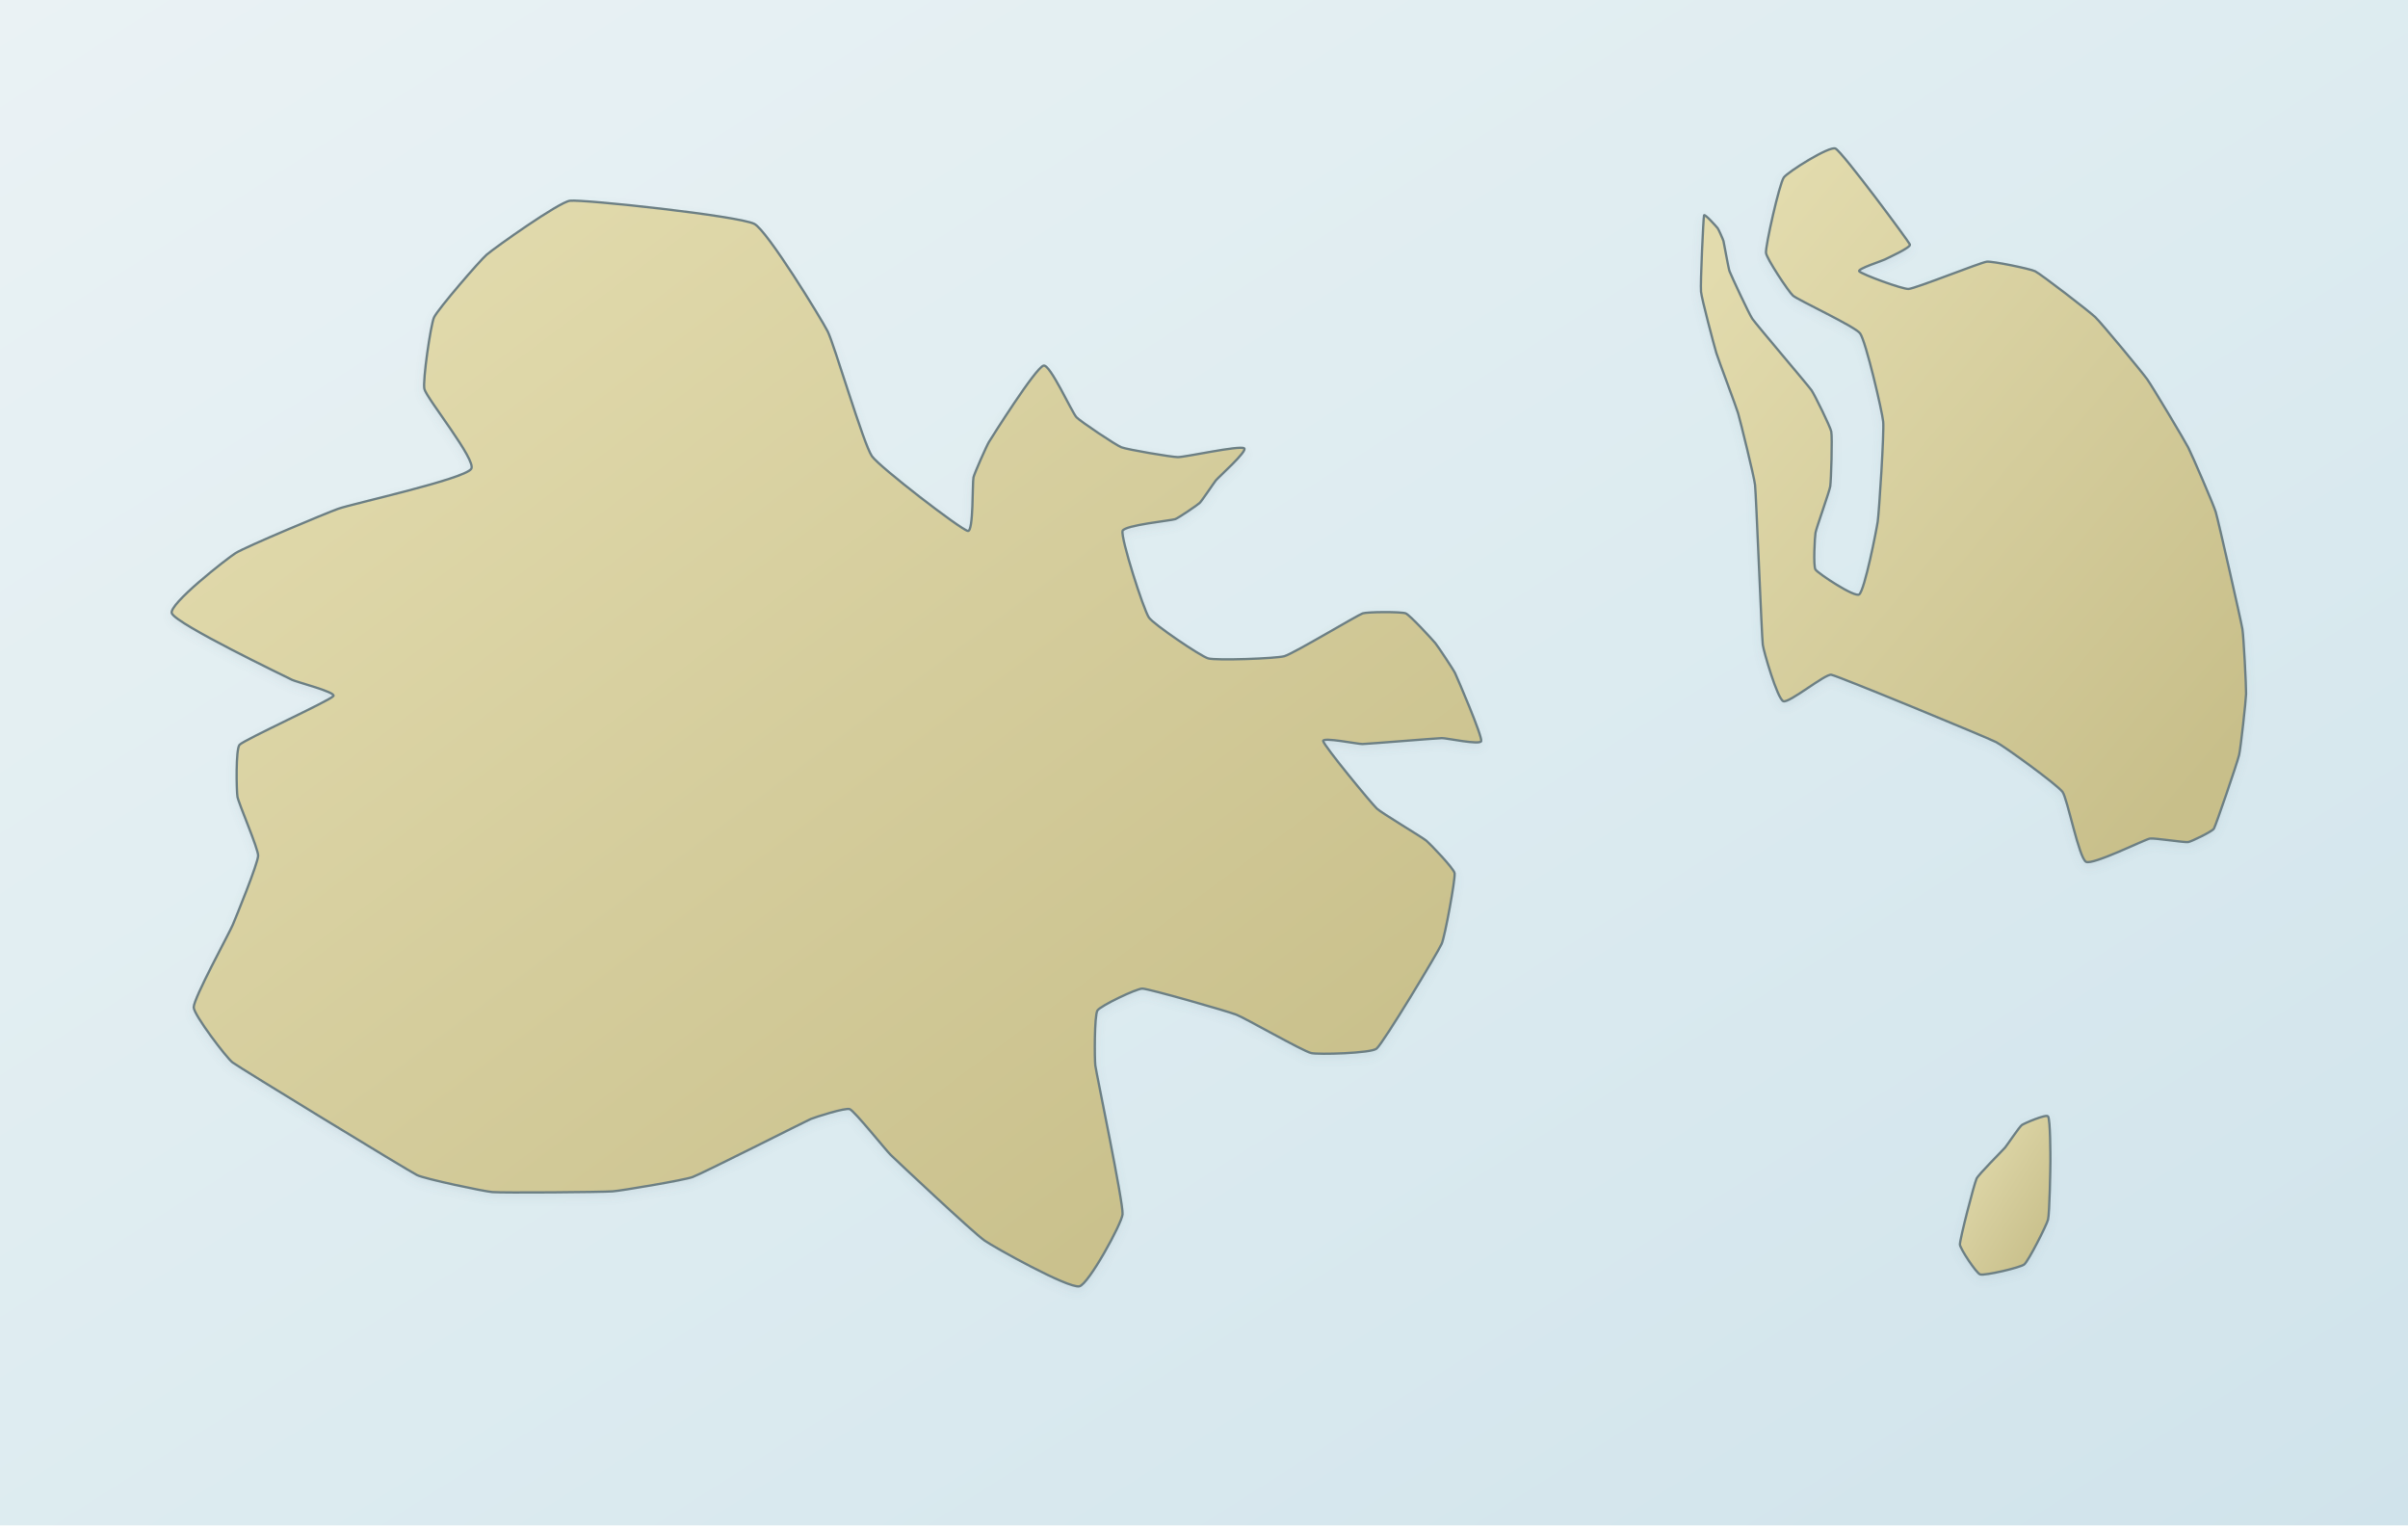
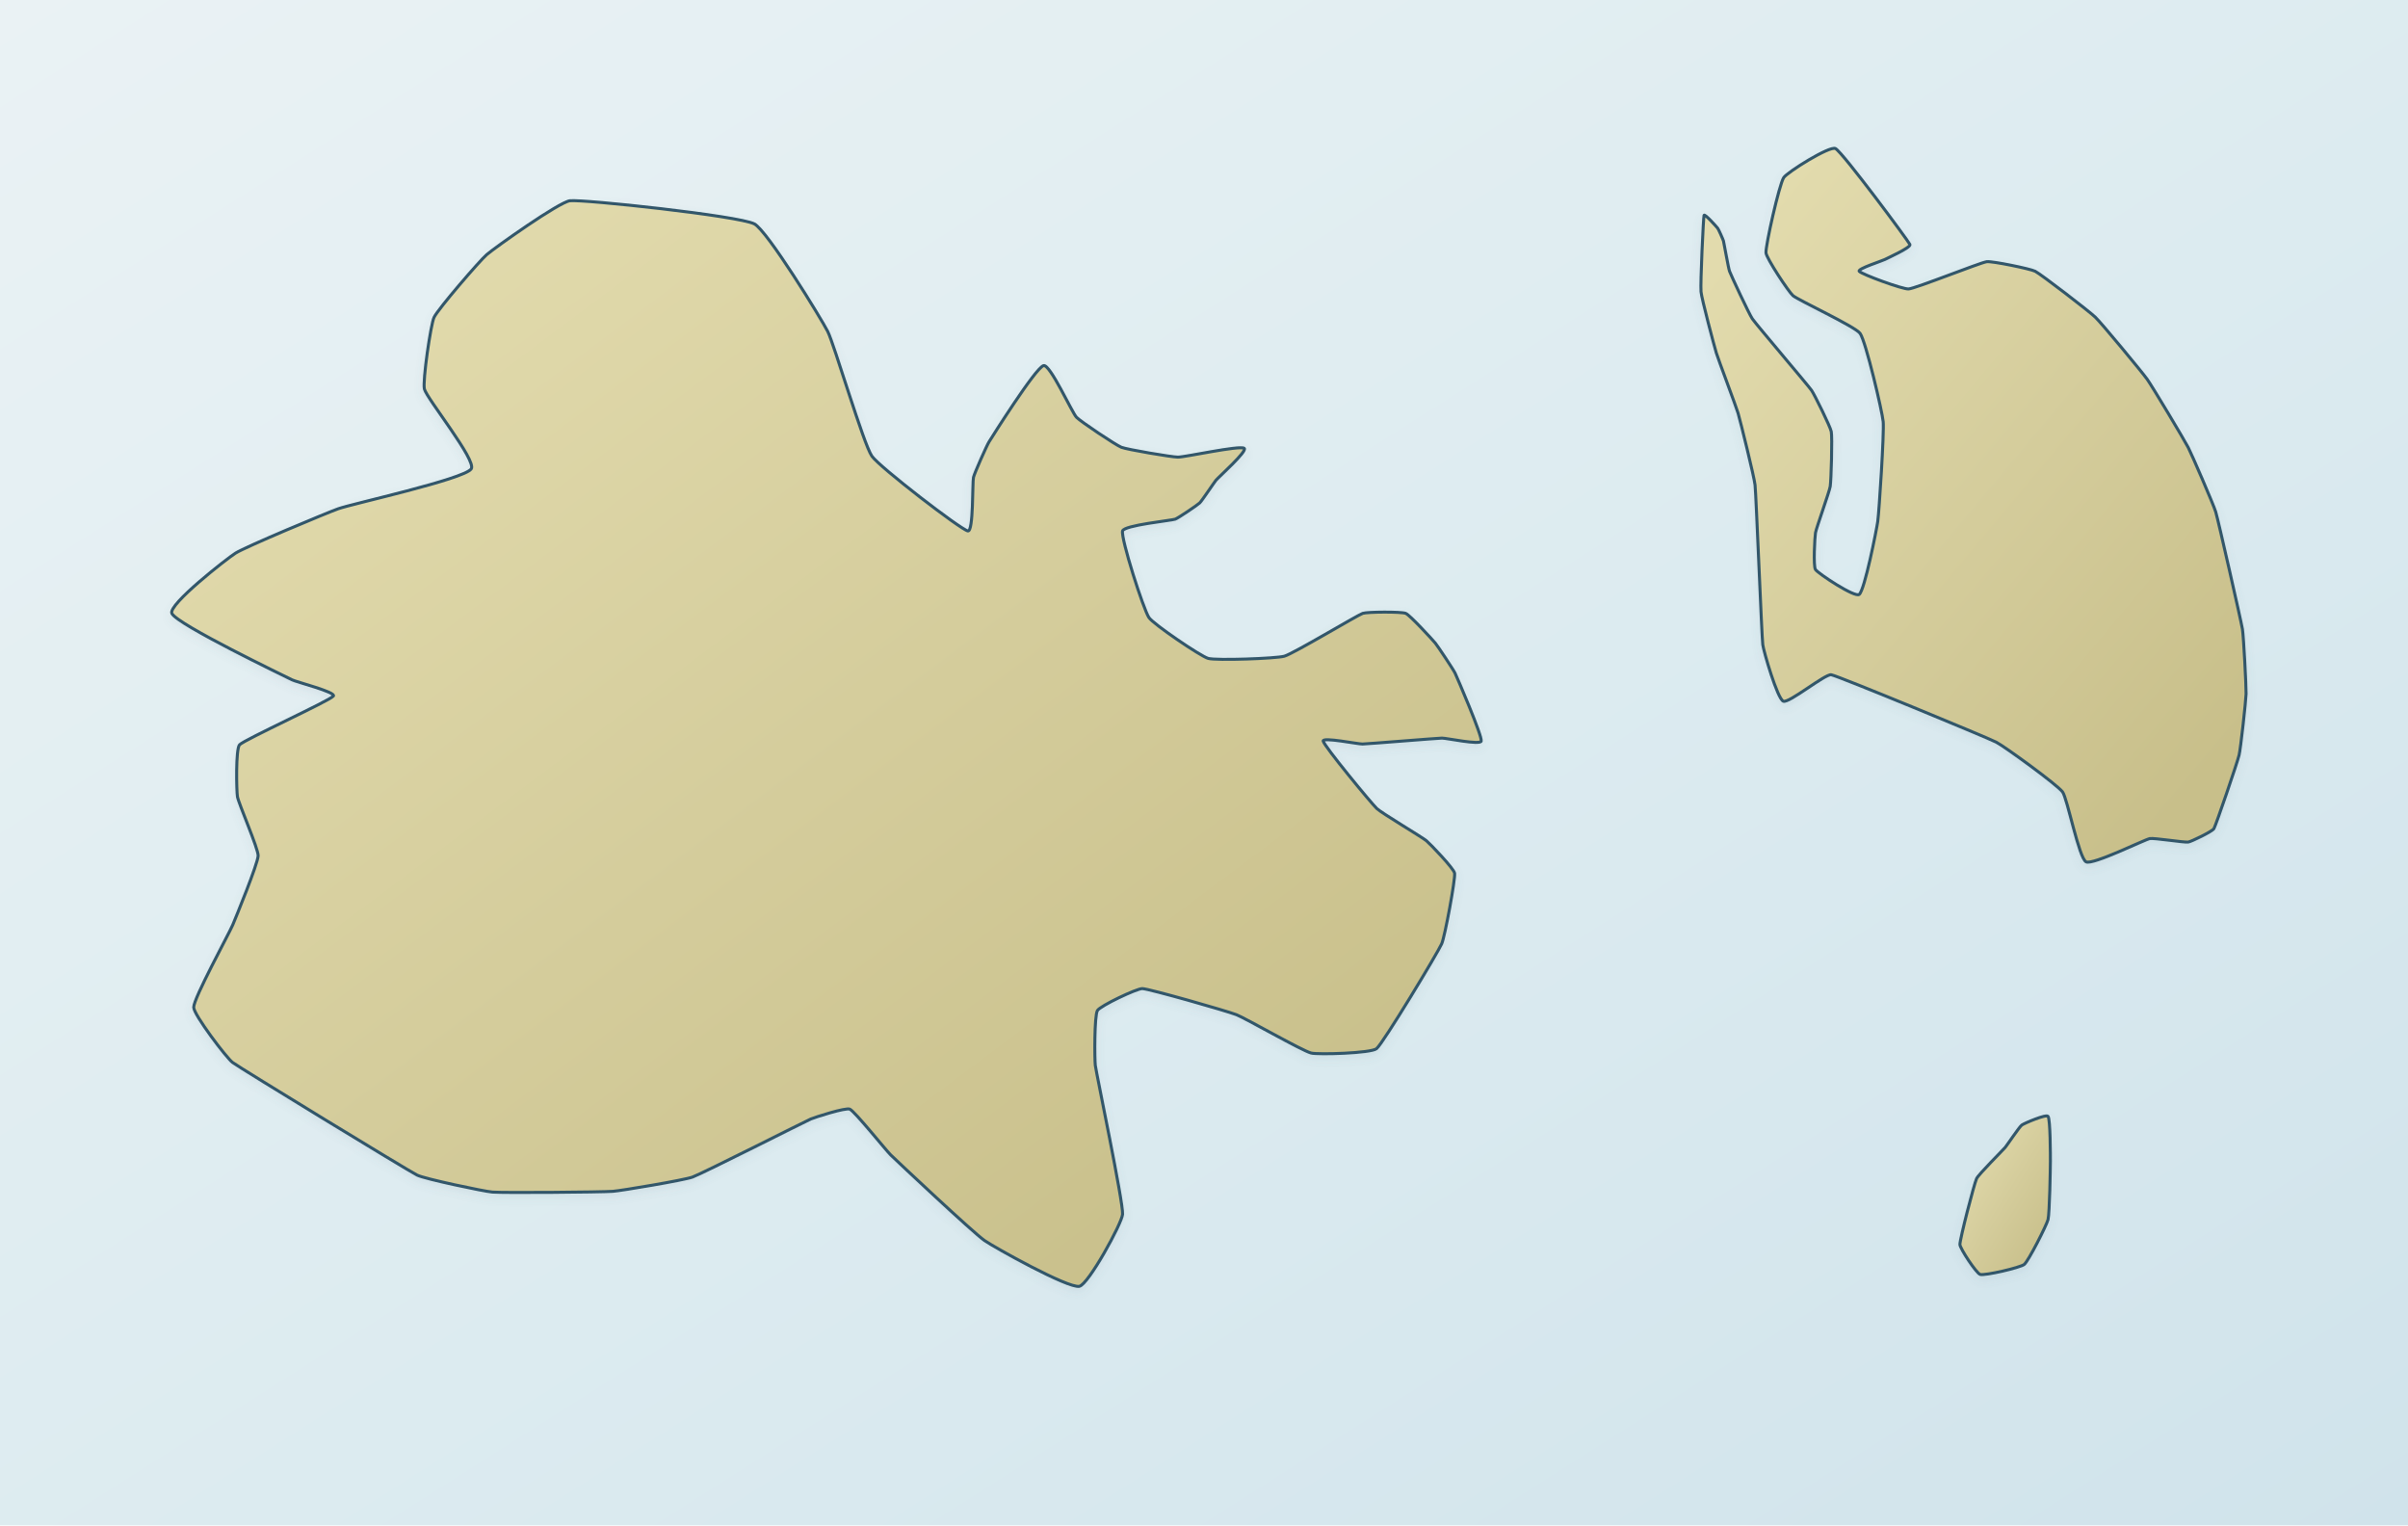
<svg xmlns="http://www.w3.org/2000/svg" viewBox="0 0 1200 760" role="img" aria-label="Map of Antigua and Barbuda" data-map-projection="multi-region-local-equirectangular-v1">
  <defs>
    <linearGradient id="sea" x1="0" y1="0" x2="1" y2="1">
      <stop offset="0" stop-color="#eaf2f4" />
      <stop offset=".55" stop-color="#dcebf0" />
      <stop offset="1" stop-color="#d0e3eb" />
    </linearGradient>
    <linearGradient id="land" x1=".12" y1=".08" x2=".88" y2=".92">
      <stop offset="0" stop-color="#e2dbad" />
      <stop offset=".52" stop-color="#d4cc9b" />
      <stop offset="1" stop-color="#c8bf8a" />
    </linearGradient>
    <filter id="shadow" x="-8%" y="-8%" width="116%" height="116%">
      <feGaussianBlur in="SourceAlpha" stdDeviation="2.2" result="b" />
      <feOffset in="b" dy="2" result="o" />
      <feColorMatrix in="o" type="matrix" values="0 0 0 0 .12 0 0 0 0 .22 0 0 0 0 .28 0 0 0 .11 0" />
      <feBlend in="SourceGraphic" mode="normal" />
    </filter>
  </defs>
  <rect width="1200" height="760" fill="url(#sea)" />
  <g id="geographic-context" />
-   <g fill="url(#land)" stroke="#6c7f84" stroke-width="1.15" stroke-linejoin="round" stroke-linecap="round" vector-effect="non-scaling-stroke" filter="url(#shadow)">
+   <g fill="url(#land)" stroke="#31576a" stroke-width="1.5" stroke-linejoin="round" stroke-linecap="round" vector-effect="non-scaling-stroke" filter="url(#shadow)">
    <path id="antigua-land" d="M 545.83,530.81 C 546.29,534.54 559.84,599.23 559.42,604.98 C 559.09,609.58 542.39,640.04 537.86,640.90 C 532.20,641.98 495.37,621.40 490.64,618.10 C 484.93,614.12 446.89,578.38 443.88,575.44 C 441.47,573.09 426.01,553.76 423.49,552.63 C 421.48,551.73 406.06,556.67 404.03,557.54 C 401.50,558.63 350.30,584.57 345.09,586.47 C 340.92,587.99 309.79,593.25 305.36,593.58 C 299.83,594.00 250.63,594.39 245.36,593.95 C 241.15,593.60 211.64,587.38 207.86,585.49 C 203.13,583.13 119.56,532.11 115.87,529.34 C 112.92,527.12 96.52,505.57 96.53,501.88 C 96.54,497.26 114.03,465.41 115.99,460.81 C 117.57,457.09 128.49,430.39 128.64,426.36 C 128.77,422.93 118.90,400.32 118.33,396.94 C 117.86,394.13 117.42,373.13 119.39,371.07 C 121.85,368.49 164.23,349.17 166.14,346.80 C 167.67,344.90 147.69,339.82 145.52,338.71 C 142.81,337.32 88.09,311.10 85.64,305.61 C 83.68,301.22 113.32,278.14 117.39,275.58 C 122.48,272.38 162.72,255.57 168.49,253.51 C 175.66,250.95 231.10,238.80 234.81,233.65 C 237.78,229.53 212.67,198.62 211.49,193.81 C 210.55,189.96 214.63,161.72 216.30,158.13 C 218.19,154.06 239.14,129.79 242.55,126.87 C 246.68,123.33 278.63,100.64 284.03,100.02 C 290.78,99.24 367.96,107.52 375.91,111.55 C 382.27,114.78 409.25,158.76 412.47,165.12 C 415.75,171.59 430.33,221.33 434.50,227.27 C 438.33,232.73 478.69,263.79 482.31,264.54 C 485.20,265.14 484.52,240.40 485.13,237.82 C 485.62,235.76 491.73,221.96 492.86,220.16 C 494.27,217.91 516.01,183.30 520.05,182.16 C 523.28,181.25 534.14,205.47 536.46,207.90 C 538.50,210.04 556.08,221.78 558.84,222.86 C 561.76,224.01 583.82,227.73 586.96,227.76 C 590.63,227.79 617.51,221.83 620.01,223.35 C 622.01,224.56 607.15,237.81 605.95,239.29 C 604.99,240.47 598.96,249.52 597.86,250.57 C 596.70,251.68 587.18,258.11 585.67,258.66 C 583.78,259.35 560.18,261.68 559.42,264.54 C 558.46,268.11 569.80,303.60 572.55,307.69 C 574.75,310.96 598.29,326.96 602.08,328.04 C 606.10,329.19 636.04,328.11 640.05,326.94 C 644.75,325.57 676.29,306.59 679.07,305.61 C 681.30,304.83 698.34,304.72 700.52,305.61 C 702.65,306.48 713.81,318.67 715.28,320.44 C 716.53,321.96 724.29,333.62 725.13,335.40 C 726.17,337.63 738.68,366.59 738.14,369.24 C 737.71,371.36 720.72,367.71 718.56,367.76 C 715.86,367.83 681.66,370.64 678.96,370.71 C 676.80,370.76 658.92,367.13 659.39,369.24 C 659.98,371.87 683.18,400.01 686.10,402.83 C 688.43,405.08 708.56,417.01 710.83,418.89 C 712.64,420.40 724.54,432.74 724.89,435.07 C 725.32,437.99 720.05,466.66 718.45,470.25 C 716.45,474.74 689.43,519.60 685.99,522.48 C 683.24,524.79 656.90,525.53 653.41,524.68 C 649.05,523.62 620.44,507.20 616.14,505.56 C 611.14,503.65 572.69,492.66 569.27,492.56 C 566.53,492.48 548.32,501.14 546.89,503.48 C 545.32,506.05 545.46,527.82 545.83,530.81 Z" />
    <path id="barbuda-land" d="M 912.59,336.19 C 909.64,335.62 891.44,350.57 888.69,349.37 C 885.68,348.05 878.90,324.52 878.47,321.26 C 877.94,317.18 875.15,246.66 874.61,241.63 C 874.18,237.61 867.28,209.70 866.14,205.82 C 865.15,202.46 856.34,179.24 855.32,175.89 C 854.31,172.57 847.99,148.77 847.68,145.32 C 847.31,141.15 848.86,108.54 849.19,107.29 C 849.45,106.29 855.42,112.96 856.00,113.72 C 856.46,114.33 858.67,119.33 858.87,120.07 C 859.12,120.99 861.31,133.57 861.90,135.16 C 862.64,137.14 871.61,156.44 873.25,158.82 C 875.30,161.79 900.96,191.90 902.76,194.47 C 904.20,196.52 912.11,212.57 912.59,215.03 C 913.16,217.98 912.53,239.37 912.07,242.34 C 911.66,244.98 905.17,262.97 904.73,265.45 C 904.38,267.44 903.56,282.14 904.73,283.79 C 906.19,285.85 924.34,297.86 926.52,296.17 C 929.25,294.06 935.18,263.90 935.75,259.81 C 936.46,254.70 938.98,215.56 938.47,210.11 C 938.00,205.13 929.88,170.19 926.97,166.12 C 924.51,162.69 896.17,149.57 893.53,147.31 C 891.42,145.50 880.28,128.72 880.06,125.95 C 879.79,122.49 886.65,91.85 888.91,88.47 C 890.72,85.76 911.84,72.50 914.71,74.02 C 918.30,75.93 950.98,119.99 951.79,121.82 C 952.44,123.28 940.72,128.53 939.30,129.28 C 937.93,130.00 925.55,133.95 926.52,135.16 C 927.73,136.67 948.24,144.19 951.11,143.97 C 954.69,143.70 986.72,130.86 990.07,130.39 C 992.75,130.02 1011.80,133.93 1014.21,135.16 C 1017.22,136.70 1041.19,155.14 1044.17,158.02 C 1047.37,161.10 1067.47,185.38 1070.05,188.99 C 1072.58,192.54 1088.48,219.10 1090.48,222.97 C 1092.24,226.38 1103.07,251.36 1104.17,255.04 C 1105.54,259.63 1116.76,309.10 1117.49,313.48 C 1118.07,316.98 1119.40,342.16 1119.31,345.71 C 1119.22,349.08 1116.61,372.92 1115.83,376.20 C 1114.85,380.30 1104.27,411.17 1103.27,412.88 C 1102.47,414.25 1092.05,419.31 1090.48,419.55 C 1088.52,419.85 1073.42,417.41 1071.34,417.81 C 1068.75,418.31 1042.84,431.15 1039.56,429.40 C 1035.99,427.49 1030.26,397.77 1027.83,394.54 C 1025.10,390.91 998.82,371.82 994.77,369.77 C 989.70,367.20 916.28,336.90 912.59,336.19 Z" />
    <path id="redonda-land" d="M 999.25,571.71 C 1000.24,570.54 1006.31,561.45 1007.55,560.55 C 1008.78,559.66 1019.67,555.01 1020.61,556.20 C 1021.79,557.68 1021.79,576.07 1021.79,578.53 C 1021.79,581.60 1021.40,604.57 1020.61,607.68 C 1019.93,610.38 1010.90,628.26 1008.74,630.01 C 1006.81,631.56 989.15,635.70 986.79,634.97 C 984.90,634.39 976.77,622.07 976.70,620.09 C 976.61,617.62 983.79,589.84 985.01,587.22 C 985.99,585.12 998.02,573.17 999.25,571.71 Z" />
  </g>
</svg>
